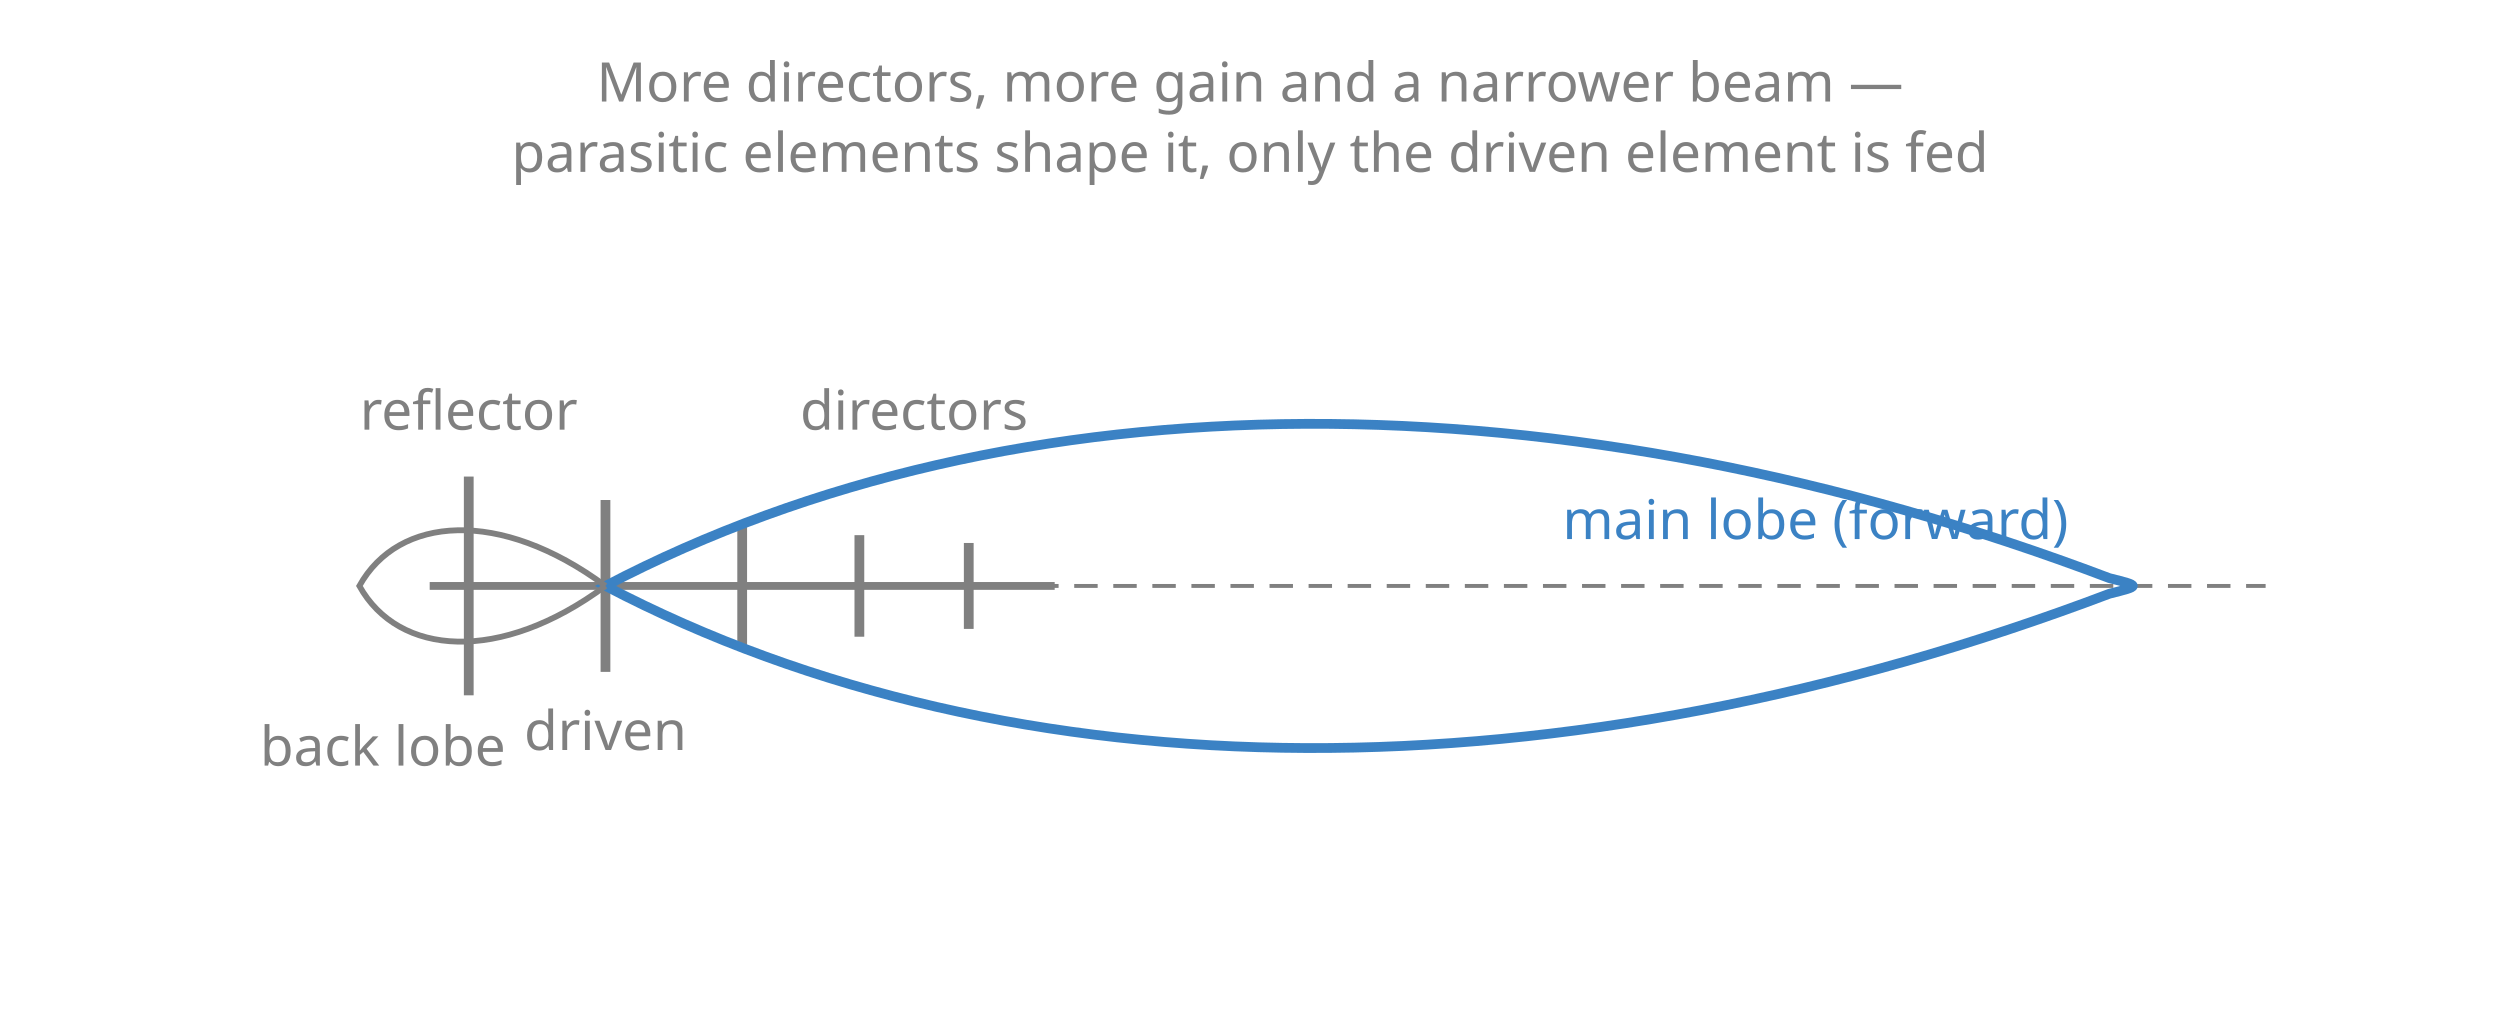
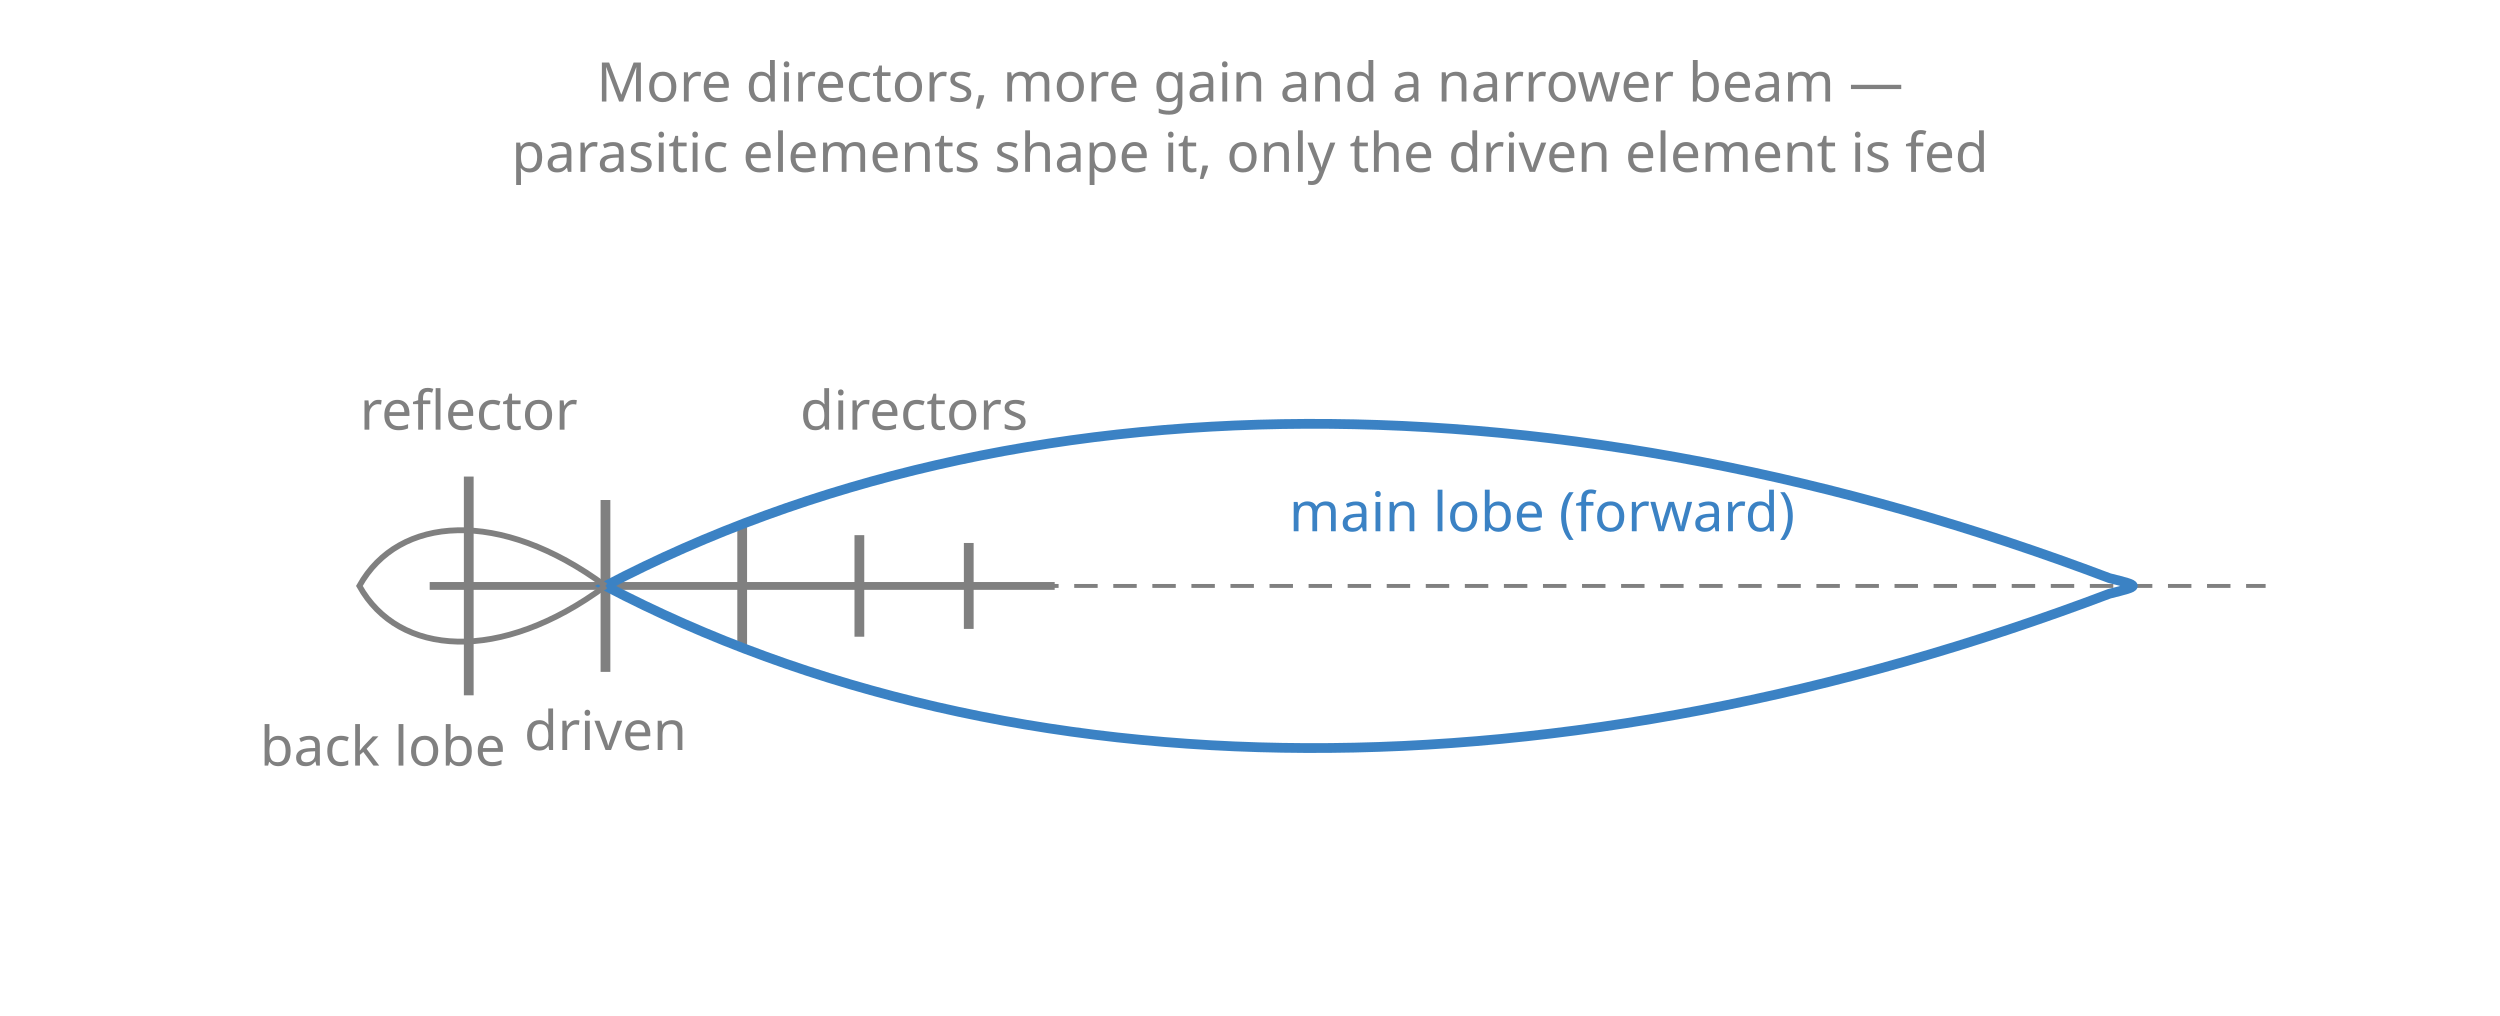
<svg xmlns="http://www.w3.org/2000/svg" viewBox="0 0 640 260" font-family="system-ui, sans-serif" font-size="14">
  <line x1="110" y1="150" x2="270" y2="150" stroke="#808080" stroke-width="2" />
  <g stroke="#808080" stroke-width="2.5">
    <line x1="120" y1="122" x2="120" y2="178" />
    <line x1="155" y1="128" x2="155" y2="172" />
    <line x1="190" y1="134" x2="190" y2="166" />
    <line x1="220" y1="137" x2="220" y2="163" />
    <line x1="248" y1="139" x2="248" y2="161" />
  </g>
  <text x="120" y="110" text-anchor="middle" fill="#808080">reflector</text>
  <text x="155" y="192" text-anchor="middle" fill="#808080">driven</text>
  <text x="234" y="110" text-anchor="middle" fill="#808080">directors</text>
  <line x1="155" y1="150" x2="580" y2="150" stroke="#808080" stroke-width="1" stroke-dasharray="6 4" />
  <path d="M155 150 C 260 95, 400 95, 540 148 C 548 150, 548 150, 540 152 C 400 205, 260 205, 155 150 Z" stroke="#3b82c4" stroke-width="2.5" fill="none" />
-   <text x="400" y="138" fill="#3b82c4">main lobe (forward)</text>
+   <text x="330" y="136" fill="#3b82c4">main lobe (forward)</text>
  <path d="M155 150 C 128 130, 102 132, 92 150 C 102 168, 128 170, 155 150" stroke="#808080" stroke-width="1.5" fill="none" />
  <text x="98" y="196" text-anchor="middle" fill="#808080">back lobe</text>
  <text x="320" y="26" text-anchor="middle" fill="#808080">More directors, more gain and a narrower beam —</text>
  <text x="320" y="44" text-anchor="middle" fill="#808080">parasitic elements shape it, only the driven element is fed</text>
</svg>
